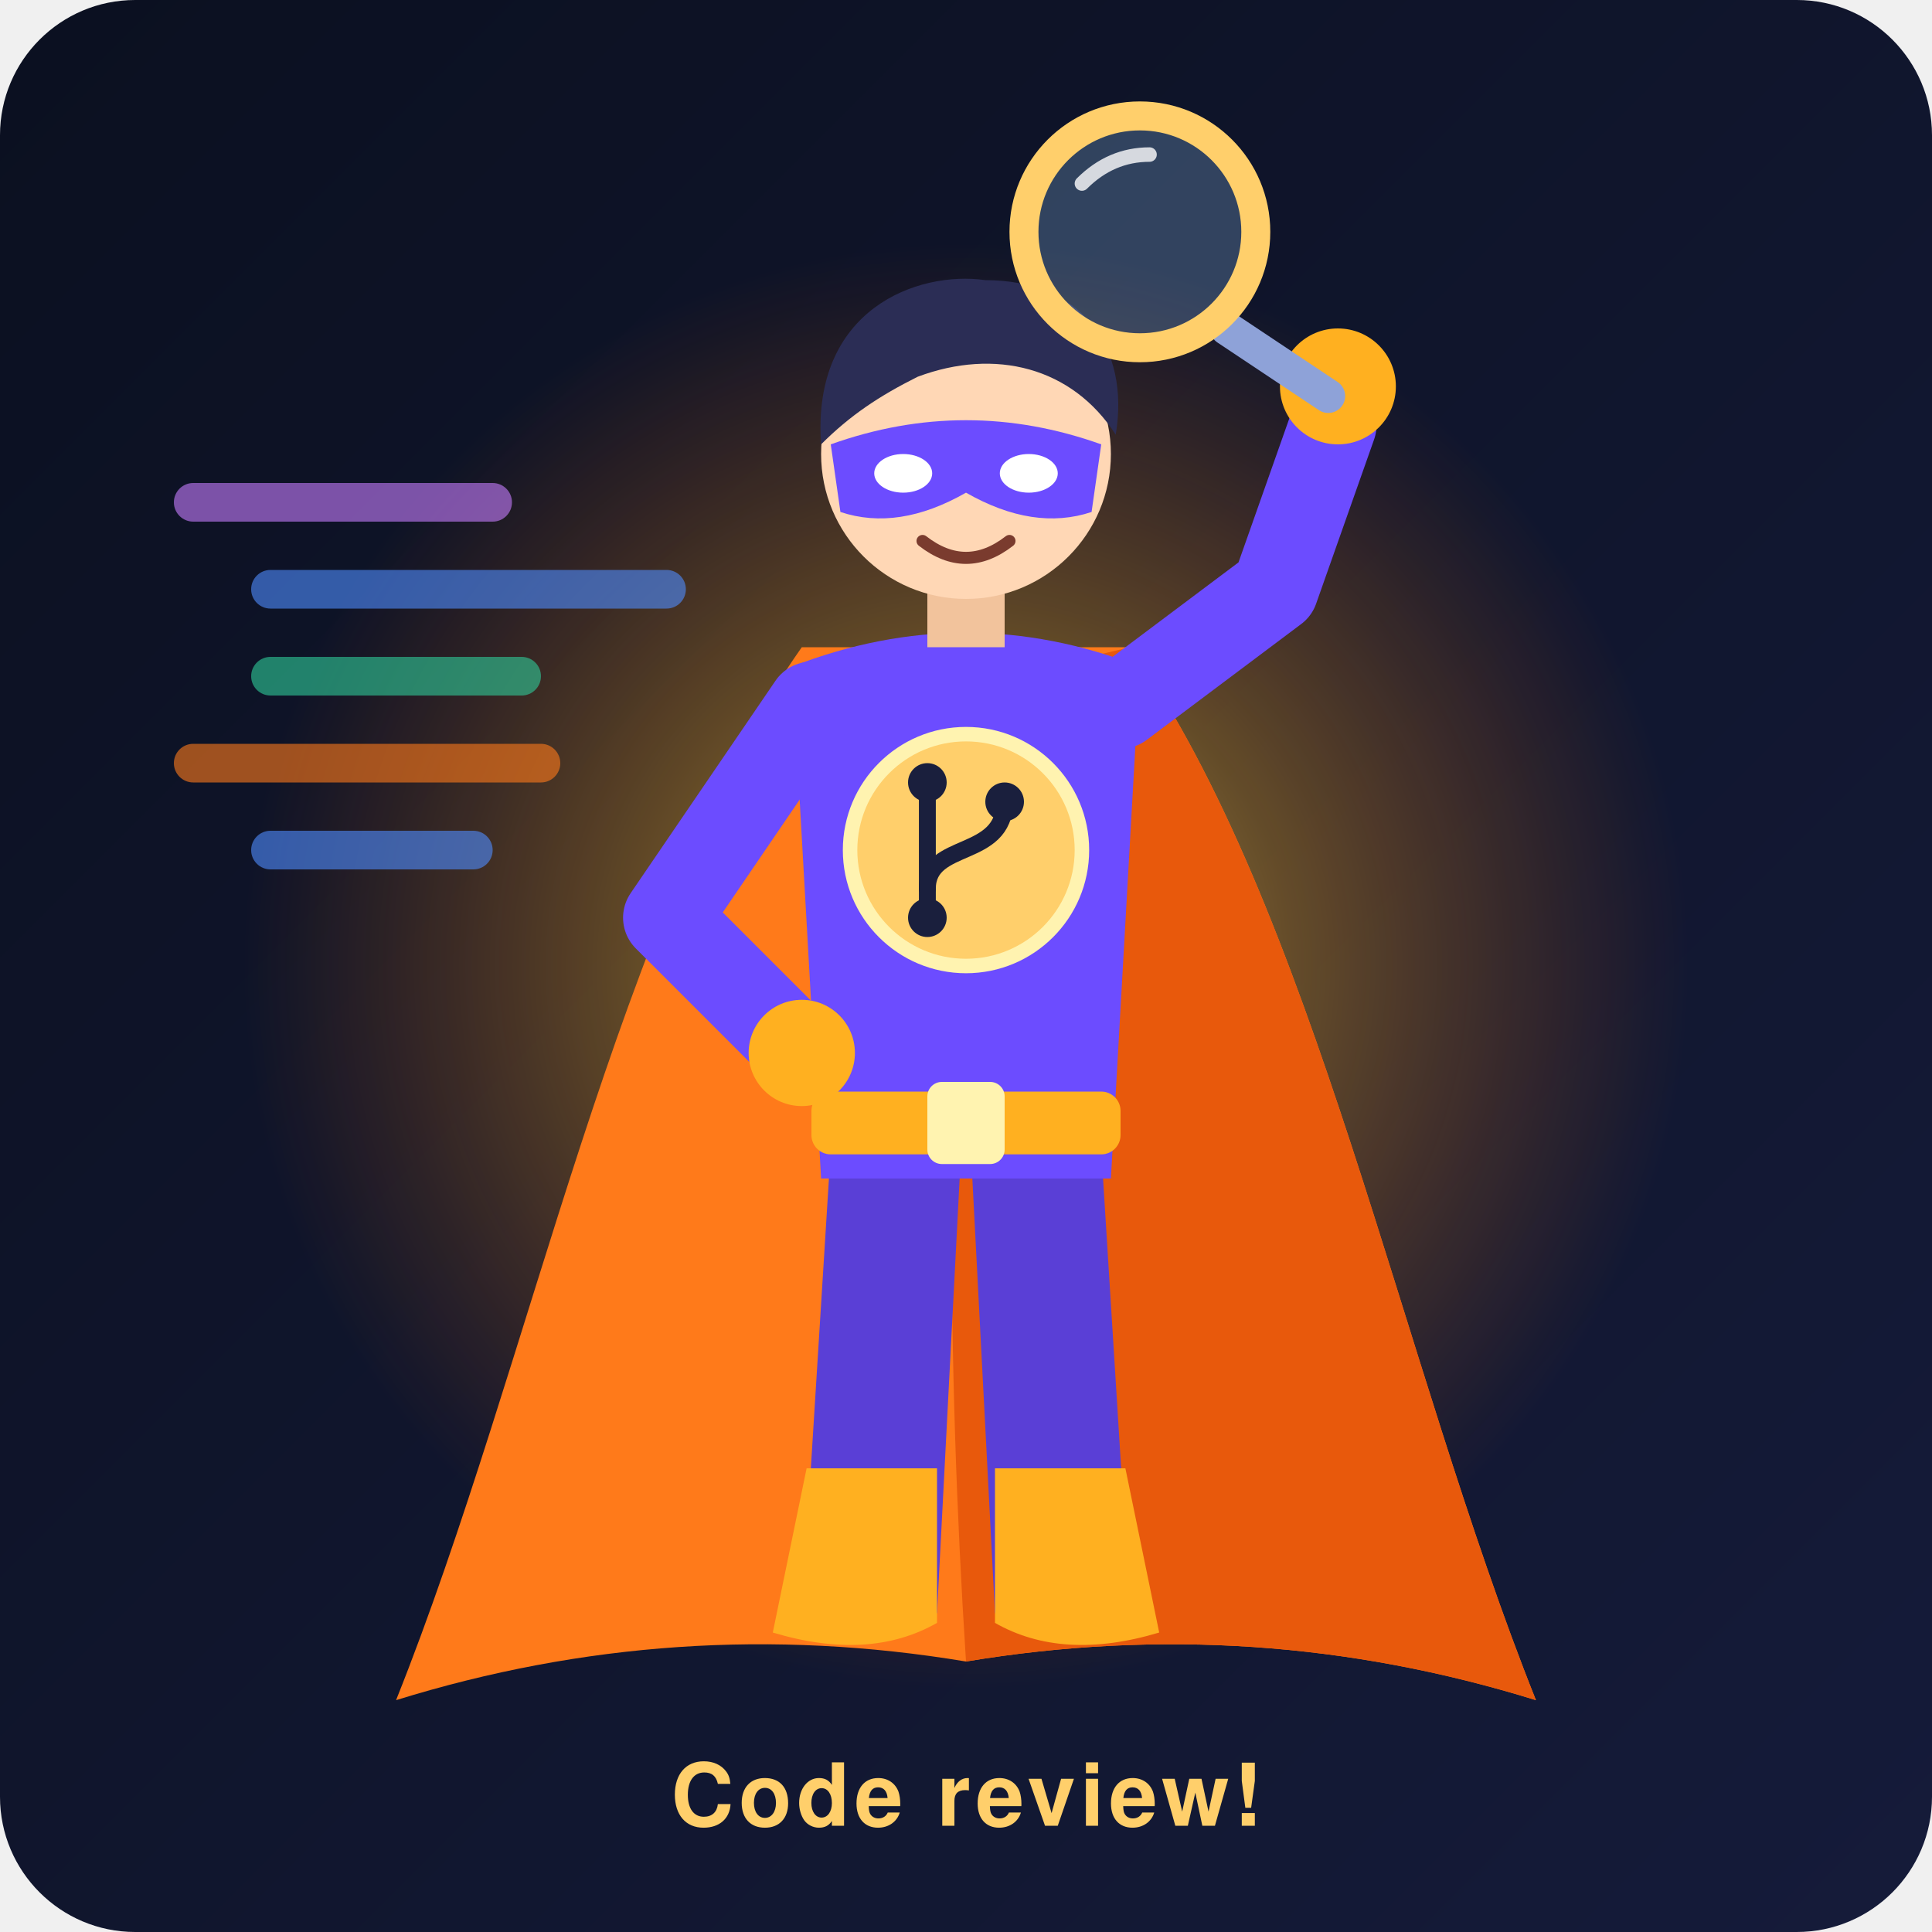
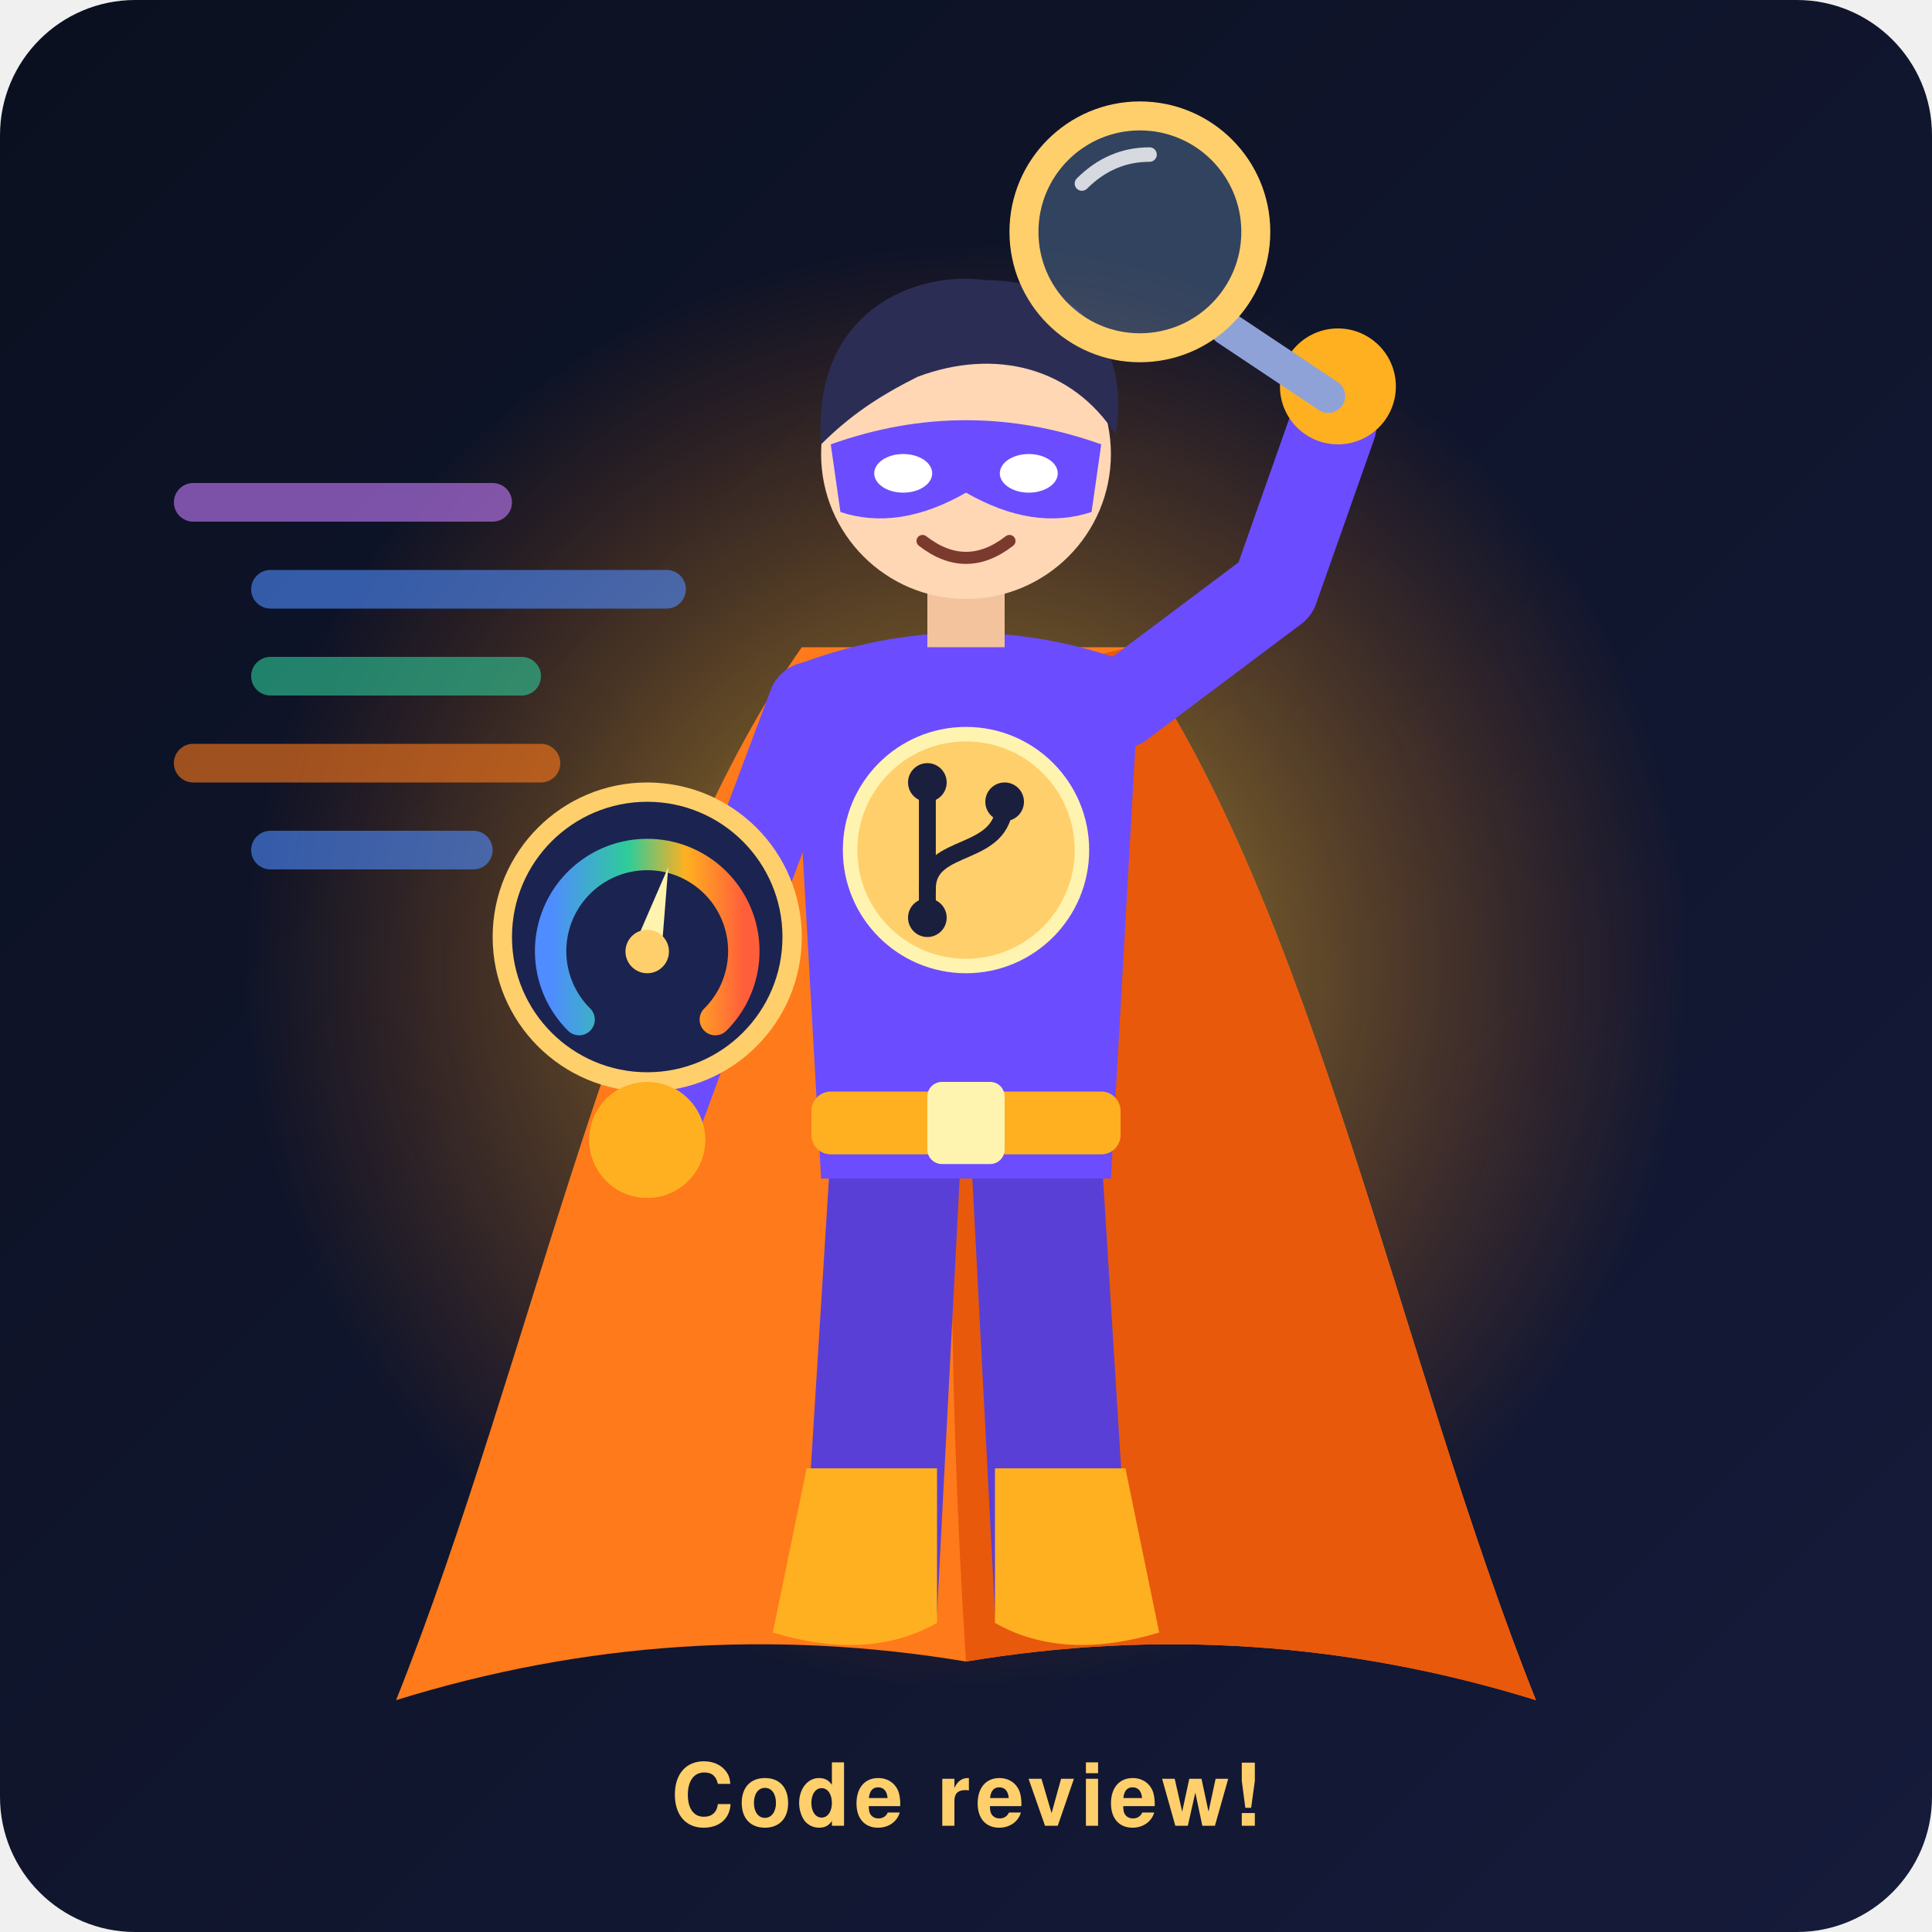
<svg xmlns="http://www.w3.org/2000/svg" viewBox="0 0 400 400" width="400" height="400" role="img" aria-labelledby="title desc">
  <style>
    .glow { transform-origin: 200px 200px; animation: glow 2.4s ease-in-out infinite; }
    .eyes { transform-origin: 600px 146px; animation: blink 4s infinite; }
    .fig { animation: bob 2.4s ease-in-out infinite; }
    .tw { transform-box: fill-box; transform-origin: center; animation: twinkle 1.8s ease-in-out infinite; }
    .tw.b { animation-delay: -0.9s; }
    @keyframes glow { 0%, 100% { transform: scale(0.94); opacity: 0.85; } 50% { transform: scale(1.06); opacity: 1; } }
    @keyframes blink { 0%, 92%, 100% { transform: scaleY(1); } 95% { transform: scaleY(0.1); } }
    @keyframes bob { 0%, 100% { transform: translateY(0); } 50% { transform: translateY(-6px); } }
    @keyframes twinkle { 0%, 100% { transform: scale(0.6); opacity: 0.5; } 50% { transform: scale(1.2); opacity: 1; } }
    .arm-r { transform-origin: 632px 194px; animation: scan 2.4s ease-in-out infinite; }
    .lens { transform-origin: 232px 146px; animation: scan-lens 2.4s ease-in-out infinite; }
    .code rect { animation: read 3s ease-in-out infinite; }
    .code rect:nth-child(2) { animation-delay: 0.3s; } .code rect:nth-child(3) { animation-delay: 0.6s; }
    .code rect:nth-child(4) { animation-delay: 0.9s; } .code rect:nth-child(5) { animation-delay: 1.2s; }
    @keyframes scan { 0%, 100% { transform: rotate(0); } 50% { transform: rotate(-22deg); } }
    @keyframes scan-lens { 0%, 100% { transform: translateY(0) rotate(0); } 50% { transform: translateY(-6px) rotate(-22deg); } }  /* follows the body bob */
    @keyframes read { 0%, 60%, 100% { opacity: 0.6; } 30% { opacity: 1; } }
+     .ndl { transform-box: fill-box; transform-origin: 50% 100%; }
+     .ndl { animation: wobble-n 1.2s ease-in-out infinite; }
+     @keyframes wobble-n { 0%, 100% { transform: rotate(-6deg); } 50% { transform: rotate(6deg); } }
    @media (prefers-reduced-motion: reduce) { * { animation: none !important; } }
  </style>
  <defs>
    <linearGradient id="bg" x1="0" y1="0" x2="1" y2="1">
      <stop offset="0" stop-color="#0b1020" />
      <stop offset="1" stop-color="#151b3a" />
    </linearGradient>
    <radialGradient id="glow" cx="0.5" cy="0.5" r="0.5">
      <stop offset="0" stop-color="#ffe680" stop-opacity="0.7" />
      <stop offset="0.45" stop-color="#ffb020" stop-opacity="0.35" />
      <stop offset="1" stop-color="#ff6a00" stop-opacity="0" />
    </radialGradient>
+     <linearGradient id="dial" x1="0" y1="0" x2="1" y2="0">
+       <stop offset="0" stop-color="#4f8cff" />
+       <stop offset="0.4" stop-color="#2ecc9a" />
+       <stop offset="0.7" stop-color="#ffb020" />
+       <stop offset="1" stop-color="#ff5e3a" />
+     </linearGradient>
  </defs>
  <rect width="400" height="400" rx="28" fill="url(#bg)" />
  <circle class="glow" cx="200" cy="200" r="150" fill="url(#glow)" />
  <g class="code">
    <rect x="36" y="100" width="70" height="8" rx="4" fill="#c77dff" opacity="0.6" />
    <rect x="52" y="118" width="90" height="8" rx="4" fill="#4f8cff" opacity="0.6" />
    <rect x="52" y="136" width="60" height="8" rx="4" fill="#2ecc9a" opacity="0.6" />
    <rect x="36" y="154" width="80" height="8" rx="4" fill="#ff7a1a" opacity="0.6" />
    <rect x="52" y="172" width="50" height="8" rx="4" fill="#4f8cff" opacity="0.6" />
  </g>
  <g transform="translate(-400 -48)">
    <g class="fig">
      <g class="cape">
        <path d="M566 182 C528 236 510 330 482 400 Q540 382 600 392 Q660 382 718 400 C690 330 672 236 634 182 Z" fill="#ff7a1a" />
        <path d="M600 190 C596 270 596 330 600 392 Q660 382 718 400 C690 330 672 236 634 182 Z" fill="#e8590c" />
      </g>
      <path d="M572 286 L566 382 H594 L599 286 Z" fill="#5a3fd6" />
      <path d="M601 286 L606 382 H634 L628 286 Z" fill="#5a3fd6" />
      <path d="M567 352 H594 L594 384 Q580 392 560 386 Z" fill="#ffb020" />
      <path d="M606 352 H633 L640 386 Q620 392 606 384 Z" fill="#ffb020" />
      <g class="arm-r">
        <path d="M632 194 L664 170 L676 136" fill="none" stroke="#6c4cff" stroke-width="18" stroke-linecap="round" stroke-linejoin="round" />
        <circle cx="677" cy="128" r="12" fill="#ffb020" />
      </g>
      <path d="M564 186 Q600 172 636 186 L630 292 H570 Z" fill="#6c4cff" />
      <rect x="568" y="274" width="64" height="13" rx="4" fill="#ffb020" />
      <rect x="592" y="272" width="16" height="17" rx="3" fill="#fff3b0" />
      <g class="arm-l">
-         <path d="M568 194 L538 238 L566 266" fill="none" stroke="#6c4cff" stroke-width="18" stroke-linecap="round" stroke-linejoin="round" />
-         <circle cx="566" cy="266" r="11" fill="#ffb020" />
+         <path d="M568 194 L550 242 L536 280" fill="none" stroke="#6c4cff" stroke-width="18" stroke-linecap="round" stroke-linejoin="round" />
+         <circle cx="534" cy="284" r="12" fill="#ffb020" />
+         <g transform="rotate(0 534 284)">
+           <path d="M534 270 V284" stroke="#2b2d55" stroke-width="8" stroke-linecap="round" />
+           <circle cx="534" cy="242" r="30" fill="#1b2350" stroke="#ffcf6b" stroke-width="4" />
+           <path d="M519.9 259.1 A20 20 0 1 1 548.1 259.1" fill="none" stroke="url(#dial)" stroke-width="6.5" stroke-linecap="round" />
+           <g transform="rotate(14 534 245)">
+             <g class="ndl">
+               <path d="M531 245 L534 227 L537 245 Z" fill="#fff3b0" />
+             </g>
+           </g>
+           <circle cx="534" cy="245" r="4.5" fill="#ffcf6b" />
+         </g>
+         <circle cx="534" cy="284" r="12" fill="#ffb020" />
      </g>
      <circle cx="600" cy="224" r="24" fill="#ffcf6b" stroke="#fff3b0" stroke-width="3" />
      <g stroke="#1a1f3d" stroke-width="3.5" fill="none" stroke-linecap="round">
        <path d="M592 210 V238" />
        <path d="M608 214 C608 226 592 222 592 232" />
      </g>
      <g fill="#1a1f3d">
        <circle cx="592" cy="210" r="4" />
        <circle cx="592" cy="238" r="4" />
        <circle cx="608" cy="214" r="4" />
      </g>
      <rect x="592" y="166" width="16" height="16" fill="#f2c39c" />
      <circle cx="600" cy="142" r="30" fill="#ffd7b5" />
      <path d="M570 140 C568 112 590 104 604 106 C624 106 634 120 631 138 C622 124 606 120 590 126 C582 130 576 134 570 140 Z" fill="#2b2d55" />
      <path d="M572 140 Q600 130 628 140 L626 154 Q614 158 600 150 Q586 158 574 154 Z" fill="#6c4cff" />
      <g class="eyes">
        <ellipse cx="587" cy="146" rx="6" ry="4" fill="#ffffff" />
        <ellipse cx="613" cy="146" rx="6" ry="4" fill="#ffffff" />
      </g>
      <path d="M591 160 Q600 167 609 160" fill="none" stroke="#7a3b2e" stroke-width="2.5" stroke-linecap="round" />
    </g>
  </g>
  <g class="lens">
    <line x1="254" y1="68" x2="275" y2="82" stroke="#8ea2d8" stroke-width="7" stroke-linecap="round" />
    <circle cx="236" cy="48" r="24" fill="#9fd3ff" fill-opacity="0.25" stroke="#ffcf6b" stroke-width="6" />
    <path d="M224 38 Q230 32 238 32" stroke="#ffffff" stroke-width="3" fill="none" stroke-linecap="round" opacity="0.8" />
  </g>
  <text x="200" y="378" fill="#ffcf6b" font-family="-apple-system, BlinkMacSystemFont, 'Segoe UI', Helvetica, Arial, sans-serif" font-size="18" font-weight="800" text-anchor="middle" letter-spacing="1">Code review!</text>
</svg>
